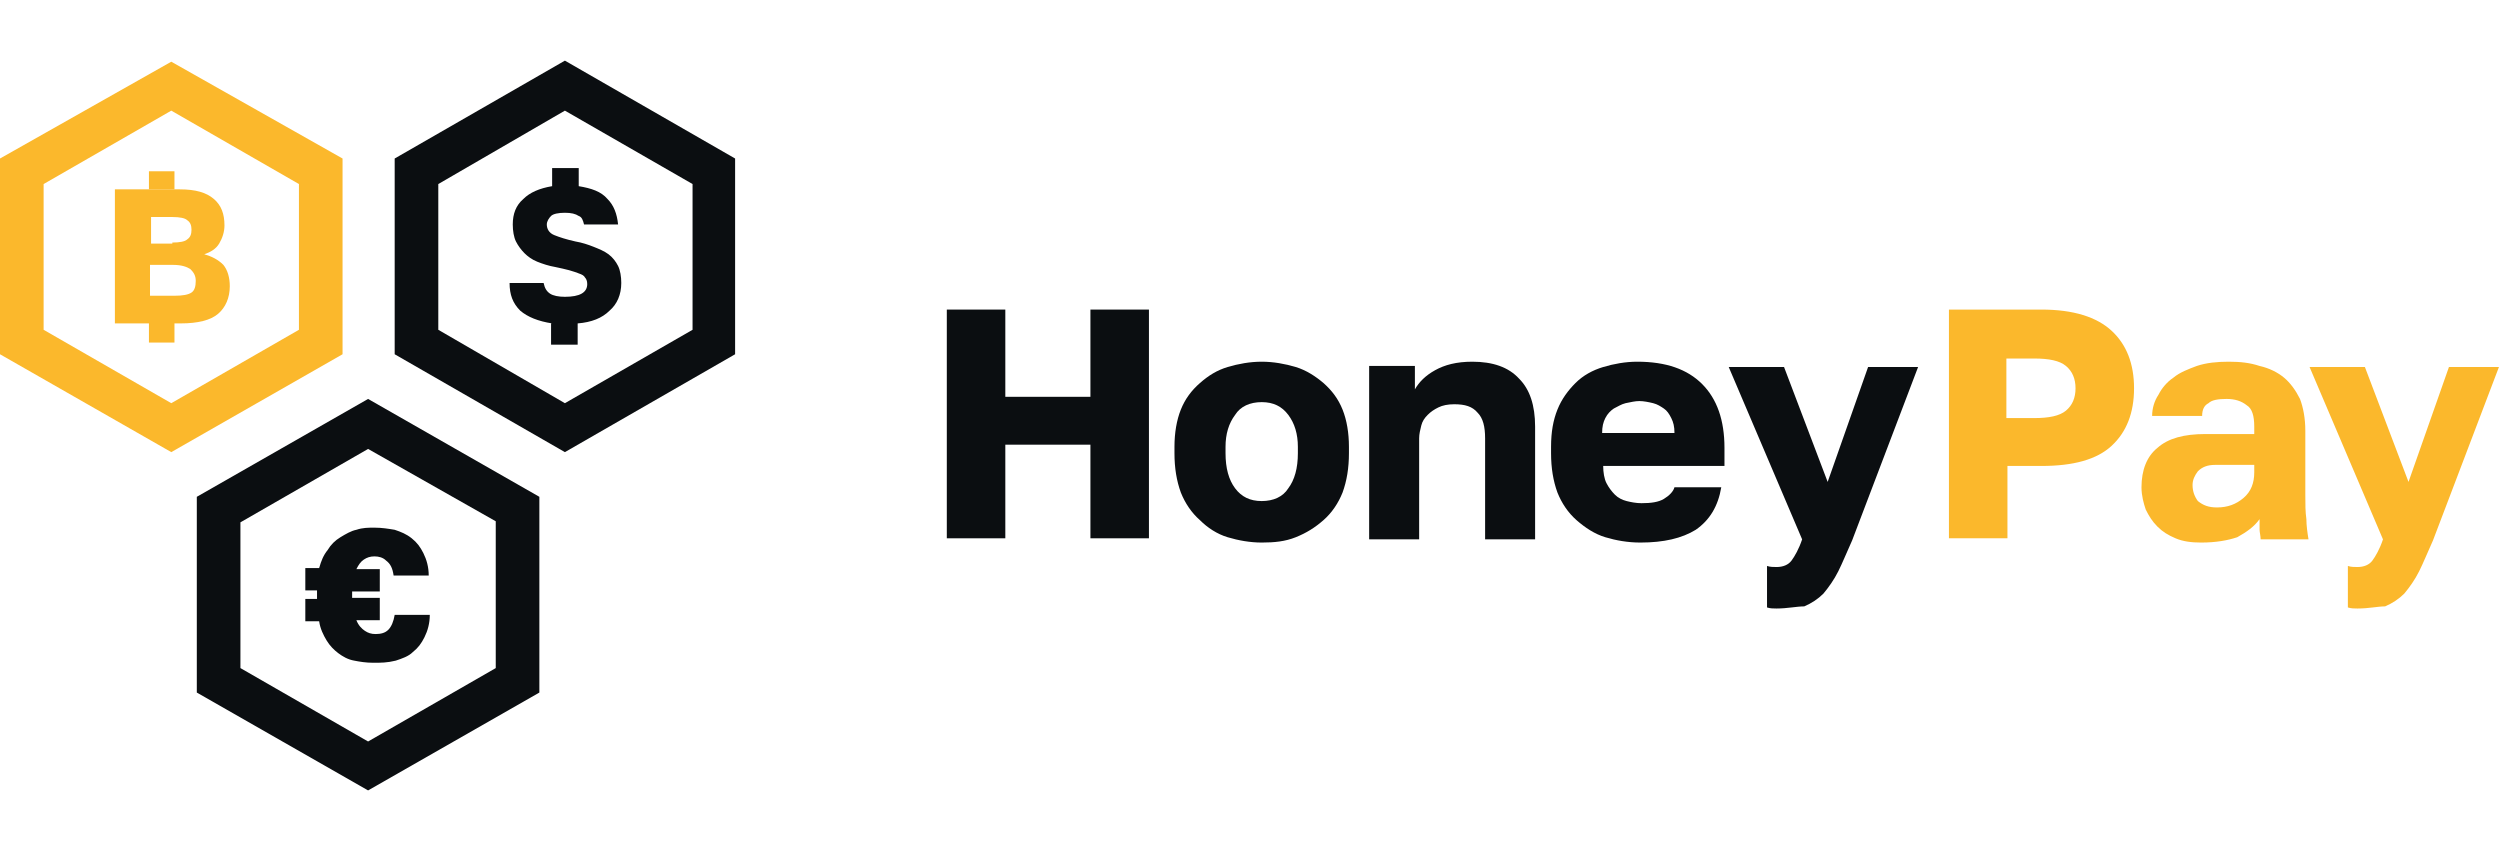
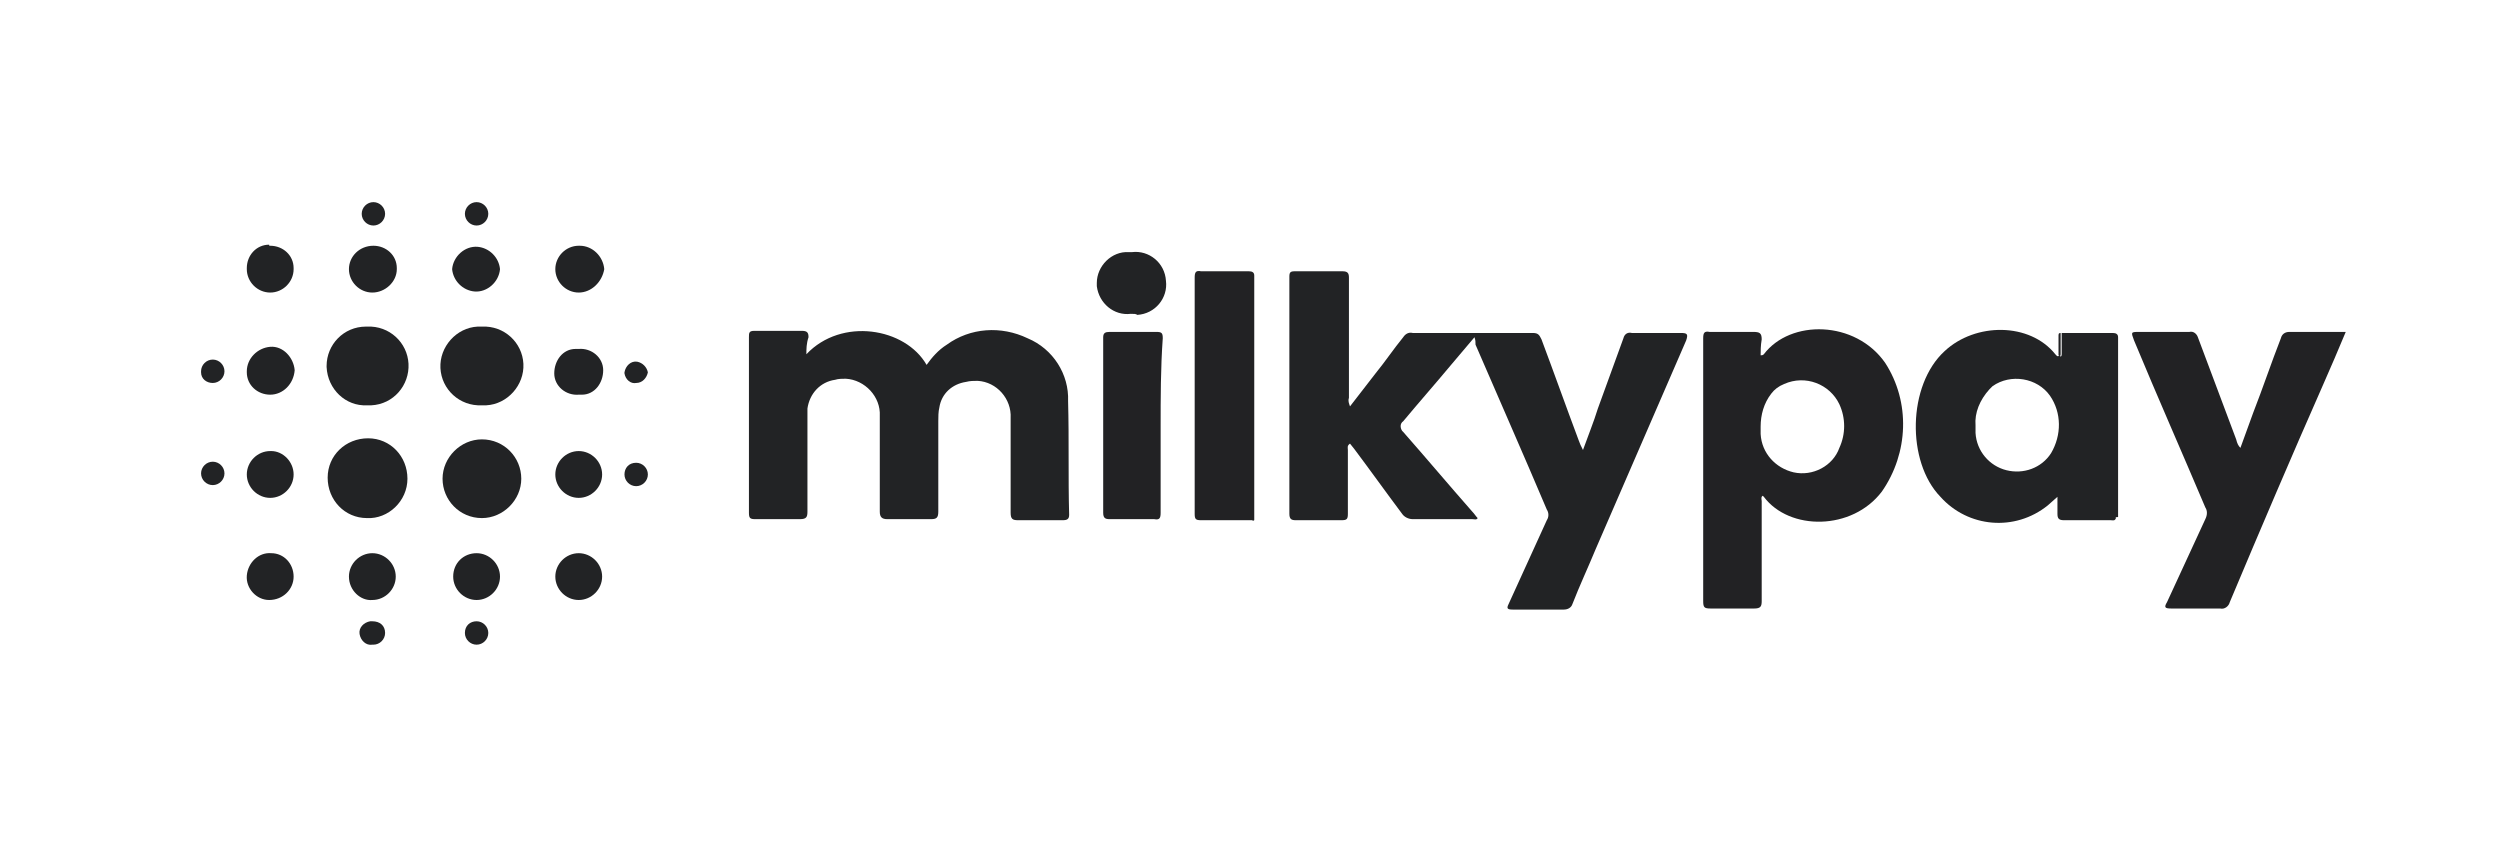
- <svg xmlns="http://www.w3.org/2000/svg" id="Layer_1" x="0px" y="0px" viewBox="0 0 235 80" style="enable-background:new 0 0 235 80;" xml:space="preserve">
+ <svg xmlns="http://www.w3.org/2000/svg" version="1.1" id="Layer_1" x="0px" y="0px" viewBox="0 0 235 80" style="enable-background:new 0 0 235 80;" xml:space="preserve">
  <style type="text/css">
- 	.st0{fill:#0B0E11;}
- 	.st1{fill:#FBB82C;}
- 	.st2{fill-rule:evenodd;clip-rule:evenodd;fill:#0B0E11;}
- 	.st3{fill-rule:evenodd;clip-rule:evenodd;fill:#FBB82C;}
+ 	.st0{fill:#222325;}
+ 	.st1{fill:#222224;}
</style>
-   <g>
-     <path class="st0" d="M89,29.1h5.5v8.2h8v-8.2h5.5v21.5h-5.5v-8.8h-8v8.8H89V29.1z" />
-     <path class="st0" d="M118.6,51c-1.1,0-2.2-0.2-3.2-0.5c-1-0.3-1.9-0.9-2.6-1.6c-0.8-0.7-1.4-1.6-1.8-2.6c-0.4-1.1-0.6-2.3-0.6-3.7   V42c0-1.3,0.2-2.5,0.6-3.5c0.4-1,1-1.8,1.8-2.5c0.8-0.7,1.6-1.2,2.6-1.5s2.1-0.5,3.2-0.5c1.1,0,2.2,0.2,3.2,0.5s1.9,0.9,2.6,1.5   c0.8,0.7,1.4,1.5,1.8,2.5c0.4,1,0.6,2.2,0.6,3.5v0.6c0,1.4-0.2,2.6-0.6,3.7c-0.4,1-1,1.9-1.8,2.6c-0.8,0.7-1.6,1.2-2.6,1.6   S119.8,51,118.6,51z M118.6,47.1c1.1,0,2-0.4,2.5-1.2c0.6-0.8,0.9-1.9,0.9-3.3V42c0-1.2-0.3-2.2-0.9-3c-0.6-0.8-1.4-1.2-2.5-1.2   c-1.1,0-2,0.4-2.5,1.2c-0.6,0.8-0.9,1.8-0.9,3v0.6c0,1.4,0.3,2.5,0.9,3.3C116.7,46.7,117.5,47.1,118.6,47.1z" />
-     <path class="st0" d="M128.6,34.4h4.4v2.2c0.4-0.7,1-1.3,1.9-1.8c0.9-0.5,2-0.8,3.5-0.8c1.9,0,3.4,0.5,4.4,1.6c1,1,1.5,2.5,1.5,4.5   v10.6h-4.7v-9.5c0-1.1-0.2-1.9-0.7-2.4c-0.5-0.6-1.2-0.8-2.2-0.8c-0.6,0-1.1,0.1-1.5,0.3c-0.4,0.2-0.7,0.4-1,0.7   c-0.3,0.3-0.5,0.6-0.6,1c-0.1,0.4-0.2,0.8-0.2,1.2v9.5h-4.7V34.4z" />
-     <path class="st0" d="M154.2,51c-1.2,0-2.3-0.2-3.3-0.5c-1-0.3-1.9-0.9-2.7-1.6c-0.8-0.7-1.4-1.6-1.8-2.6c-0.4-1.1-0.6-2.3-0.6-3.7   V42c0-1.4,0.2-2.5,0.6-3.5c0.4-1,1-1.8,1.7-2.5c0.7-0.7,1.6-1.2,2.6-1.5c1-0.3,2.1-0.5,3.2-0.5c2.7,0,4.7,0.7,6.1,2.1   c1.4,1.4,2.1,3.4,2.1,6v1.7h-11.4c0,0.6,0.1,1.2,0.3,1.6c0.2,0.4,0.5,0.8,0.8,1.1c0.3,0.3,0.7,0.5,1.1,0.6c0.4,0.1,0.9,0.2,1.4,0.2   c0.9,0,1.6-0.1,2.1-0.4c0.5-0.3,0.9-0.7,1-1.1h4.4c-0.3,1.8-1.1,3.1-2.4,4C158.1,50.6,156.4,51,154.2,51z M154.1,37.7   c-0.4,0-0.8,0.1-1.3,0.2c-0.4,0.1-0.7,0.3-1.1,0.5c-0.3,0.2-0.6,0.5-0.8,0.9c-0.2,0.4-0.3,0.8-0.3,1.4h6.8c0-0.6-0.1-1-0.3-1.4   c-0.2-0.4-0.4-0.7-0.7-0.9c-0.3-0.2-0.6-0.4-1-0.5C155,37.8,154.5,37.7,154.1,37.7z" />
-     <path class="st0" d="M167,57.2c-0.3,0-0.6,0-0.9-0.1v-3.9c0.3,0.1,0.6,0.1,0.9,0.1c0.6,0,1.1-0.2,1.4-0.6c0.3-0.4,0.7-1.1,1-2   l-6.9-16.2h5.2l4.1,10.8l3.8-10.8h4.7l-6.2,16.3c-0.5,1.1-0.9,2.1-1.3,2.9c-0.4,0.8-0.9,1.5-1.4,2.1c-0.5,0.5-1.1,0.9-1.8,1.2   C168.9,57,168,57.2,167,57.2z" />
-     <path class="st1" d="M183.1,29.1h8.8c3,0,5.2,0.7,6.6,2c1.4,1.3,2.1,3.1,2.1,5.4c0,2.3-0.7,4.1-2.1,5.4c-1.4,1.3-3.6,1.9-6.6,1.9   h-3.2v6.8h-5.5V29.1z M191.2,39.3c1.4,0,2.4-0.2,3-0.7c0.6-0.5,0.9-1.2,0.9-2.1c0-0.9-0.3-1.6-0.9-2.1c-0.6-0.5-1.6-0.7-3-0.7h-2.6   v5.6H191.2z" />
-     <path class="st1" d="M206.9,51c-0.9,0-1.7-0.1-2.4-0.4c-0.7-0.3-1.2-0.6-1.7-1.1c-0.5-0.5-0.8-1-1.1-1.6c-0.2-0.6-0.4-1.3-0.4-2.1   c0-1.6,0.5-2.9,1.5-3.7c1-0.9,2.5-1.3,4.5-1.3h4.6v-0.7c0-1-0.2-1.7-0.7-2c-0.5-0.4-1.1-0.6-1.9-0.6c-0.8,0-1.4,0.1-1.7,0.4   c-0.4,0.2-0.6,0.6-0.6,1.2h-4.7c0-0.7,0.2-1.4,0.6-2c0.3-0.6,0.8-1.2,1.4-1.6c0.6-0.5,1.4-0.8,2.2-1.1c0.9-0.3,1.9-0.4,3-0.4   c1.1,0,2,0.1,2.9,0.4c0.9,0.2,1.7,0.6,2.3,1.1c0.6,0.5,1.1,1.2,1.5,2c0.3,0.8,0.5,1.8,0.5,3v6c0,0.9,0,1.6,0.1,2.3   c0,0.6,0.1,1.3,0.2,1.9h-4.5c0-0.3-0.1-0.7-0.1-0.9c0-0.3,0-0.6,0-1c-0.5,0.7-1.2,1.2-2.1,1.7C209.4,50.8,208.3,51,206.9,51z    M208.4,47.7c1,0,1.8-0.3,2.5-0.9c0.7-0.6,1-1.4,1-2.4v-0.7h-3.7c-0.7,0-1.2,0.2-1.6,0.6c-0.3,0.4-0.5,0.8-0.5,1.3   c0,0.6,0.2,1.1,0.5,1.5C207.1,47.5,207.6,47.7,208.4,47.7z" />
-     <path class="st1" d="M221.6,57.2c-0.3,0-0.6,0-0.9-0.1v-3.9c0.3,0.1,0.6,0.1,0.9,0.1c0.6,0,1.1-0.2,1.4-0.6c0.3-0.4,0.7-1.1,1-2   l-6.9-16.2h5.2l4.1,10.8l3.8-10.8h4.7l-6.2,16.3c-0.5,1.1-0.9,2.1-1.3,2.9c-0.4,0.8-0.9,1.5-1.4,2.1c-0.5,0.5-1.1,0.9-1.8,1.2   C223.5,57,222.7,57.2,221.6,57.2z" />
-     <path class="st2" d="M53.1,10.4l-11.9,6.9V31l11.9,6.9L65.1,31V17.3L53.1,10.4z M69.1,14.9l-16-9.2l-16,9.2v18.4l16,9.2l16-9.2   V14.9z" />
-     <path class="st0" d="M51.9,30.4c-1.3-0.2-2.3-0.6-3-1.2c-0.7-0.7-1-1.5-1-2.6h3.2c0.1,0.5,0.3,0.8,0.6,1c0.3,0.2,0.8,0.3,1.4,0.3   c1.4,0,2.1-0.4,2.1-1.2c0-0.3-0.1-0.5-0.2-0.6c-0.1-0.2-0.3-0.3-0.6-0.4c-0.2-0.1-0.6-0.2-0.9-0.3c-0.4-0.1-0.8-0.2-1.3-0.3   c-0.6-0.1-1.2-0.3-1.7-0.5c-0.5-0.2-0.9-0.5-1.2-0.8c-0.3-0.3-0.6-0.7-0.8-1.1c-0.2-0.4-0.3-1-0.3-1.6c0-1,0.3-1.8,1-2.4   c0.6-0.6,1.5-1,2.7-1.2v-1.7h2.5v1.7c1.2,0.2,2.1,0.5,2.7,1.2c0.6,0.6,0.9,1.4,1,2.4h-3.2c-0.1-0.4-0.2-0.7-0.5-0.8   c-0.3-0.2-0.7-0.3-1.3-0.3c-0.6,0-1.1,0.1-1.3,0.3c-0.2,0.2-0.4,0.5-0.4,0.8c0,0.4,0.2,0.8,0.7,1c0.5,0.2,1.1,0.4,2,0.6   c0.6,0.1,1.2,0.3,1.7,0.5c0.5,0.2,1,0.4,1.4,0.7c0.4,0.3,0.7,0.7,0.9,1.1c0.2,0.4,0.3,1,0.3,1.6c0,1.1-0.4,2-1.1,2.6   c-0.7,0.7-1.7,1.1-3,1.2v2h-2.5V30.4z" />
-     <path class="st2" d="M34.6,42.2l-12,6.9v13.7l12,6.9l12-6.9V49L34.6,42.2z M50.7,46.7l-16.1-9.2l-16.1,9.2v18.4l16.1,9.2l16.1-9.2   V46.7z" />
-     <path class="st0" d="M35.1,62.3c-0.7,0-1.3-0.1-1.8-0.2c-0.6-0.1-1.1-0.4-1.5-0.7c-0.4-0.3-0.8-0.7-1.1-1.2   c-0.3-0.5-0.6-1.1-0.7-1.8h-1.3v-2.1h1.1V56v-0.3v-0.2h-1.1v-2.1h1.3c0.2-0.7,0.4-1.2,0.8-1.7c0.3-0.5,0.7-0.9,1.2-1.2   c0.5-0.3,1-0.6,1.5-0.7c0.6-0.2,1.1-0.2,1.7-0.2c0.7,0,1.3,0.1,1.9,0.2c0.6,0.2,1.1,0.4,1.6,0.8s0.8,0.8,1.1,1.4   c0.3,0.6,0.5,1.3,0.5,2.1h-3.3c-0.1-0.7-0.3-1.1-0.7-1.4c-0.3-0.3-0.7-0.4-1.1-0.4c-0.4,0-0.7,0.1-1,0.3c-0.3,0.2-0.5,0.5-0.7,0.9   h2.2v2.1h-2.6v0.2V56v0.2h2.6v2.1h-2.2c0.2,0.5,0.5,0.8,0.8,1c0.3,0.2,0.6,0.3,1,0.3c0.5,0,0.9-0.1,1.2-0.4   c0.3-0.3,0.5-0.8,0.6-1.4h3.3c0,0.8-0.2,1.5-0.5,2.1s-0.6,1-1.1,1.4c-0.4,0.4-1,0.6-1.6,0.8C36.4,62.3,35.8,62.3,35.1,62.3z" />
-     <path class="st3" d="M16.1,10.4l-12,6.9V31l12,6.9l12-6.9V17.3L16.1,10.4z M32.2,14.9L16.1,5.8L0,14.9v18.4l16.1,9.2l16.1-9.2V14.9   z" />
-     <path class="st1" d="M10.9,17.8h6c1.5,0,2.5,0.3,3.2,0.9c0.7,0.6,1,1.4,1,2.5c0,0.6-0.2,1.2-0.5,1.7c-0.3,0.5-0.8,0.8-1.4,1   c0.7,0.2,1.3,0.5,1.8,1c0.4,0.5,0.6,1.2,0.6,2c0,1.1-0.4,2-1.1,2.6c-0.7,0.6-1.9,0.9-3.5,0.9h-6.2V17.8z M16.4,27.8   c0.8,0,1.3-0.1,1.6-0.3c0.3-0.2,0.4-0.6,0.4-1.1c0-0.5-0.2-0.8-0.5-1.1c-0.3-0.2-0.8-0.4-1.6-0.4h-2.2v2.9H16.4z M16.2,22.8   c0.7,0,1.2-0.1,1.4-0.3c0.3-0.2,0.4-0.5,0.4-0.9c0-0.4-0.1-0.7-0.4-0.9c-0.2-0.2-0.7-0.3-1.4-0.3h-2v2.5H16.2z" />
-     <path class="st1" d="M14,16.1h2.4v1.7H14V16.1z" />
-     <path class="st1" d="M14,30.3h2.4v1.9H14V30.3z" />
-   </g>
+   <path class="st0" d="M138.6,31.7l-2.2,2.6c-1.5,1.8-3,3.5-4.5,5.3c-0.3,0.2-0.3,0.6-0.1,0.9c0,0,0.1,0.1,0.1,0.1  c2.2,2.5,4.3,5,6.5,7.5c0.2,0.2,0.3,0.4,0.5,0.6c-0.1,0.2-0.3,0.1-0.5,0.1c-1.9,0-3.7,0-5.6,0c-0.4,0-0.8-0.2-1-0.5  c-1.5-2-3-4.1-4.5-6.1l-0.4-0.5c-0.3,0.2-0.2,0.4-0.2,0.6c0,2,0,4,0,6c0,0.5-0.1,0.6-0.6,0.6c-1.4,0-2.9,0-4.3,0  c-0.4,0-0.6-0.1-0.6-0.6c0-7.4,0-14.9,0-22.3c0-0.4,0.1-0.5,0.5-0.5c1.5,0,2.9,0,4.5,0c0.5,0,0.6,0.2,0.6,0.6c0,3.8,0,7.5,0,11.3  c-0.1,0.3,0,0.5,0.1,0.8l2.4-3.1c0.9-1.1,1.7-2.3,2.6-3.4c0.2-0.3,0.5-0.5,0.9-0.4c3.8,0,7.6,0,11.3,0c0.5,0,0.6,0.2,0.8,0.6  c1.2,3.2,2.3,6.3,3.5,9.5c0.1,0.3,0.2,0.5,0.4,0.9c0.5-1.4,1-2.6,1.4-3.9c0.8-2.2,1.6-4.4,2.4-6.6c0.1-0.4,0.4-0.6,0.8-0.5  c1.5,0,3.1,0,4.6,0c0.6,0,0.7,0.1,0.5,0.7c-2.8,6.5-5.7,13.1-8.5,19.6c-0.7,1.7-1.5,3.4-2.2,5.2c-0.1,0.3-0.4,0.5-0.8,0.5  c-1.6,0-3.2,0-4.8,0c-0.5,0-0.6-0.1-0.4-0.5c1.2-2.6,2.4-5.3,3.6-7.9c0.2-0.3,0.2-0.7,0-1c-2.2-5.2-4.5-10.4-6.7-15.5  C138.7,32.1,138.7,32,138.6,31.7z" />
+   <path class="st0" d="M75.8,33.3c3.3-3.5,9.3-2.5,11.3,1c0.5-0.7,1.1-1.4,1.9-1.9c2.2-1.6,5.1-1.8,7.6-0.6c2.4,1,3.9,3.4,3.8,5.9  c0.1,3.6,0,7.1,0.1,10.7c0,0.4-0.2,0.5-0.6,0.5c-1.4,0-2.8,0-4.2,0c-0.5,0-0.7-0.1-0.7-0.7c0-3,0-6,0-8.9c0.1-1.8-1.3-3.4-3.1-3.5  c-0.4,0-0.7,0-1.1,0.1c-1.3,0.2-2.3,1.1-2.5,2.4c-0.1,0.4-0.1,0.9-0.1,1.3c0,2.9,0,5.7,0,8.5c0,0.6-0.2,0.7-0.7,0.7  c-1.4,0-2.7,0-4.1,0c-0.5,0-0.7-0.2-0.7-0.7c0-3,0-6,0-9c0.1-1.8-1.4-3.4-3.2-3.5c-0.3,0-0.7,0-1,0.1c-1.4,0.2-2.4,1.3-2.6,2.7  c0,0.4,0,0.9,0,1.3c0,2.8,0,5.6,0,8.4c0,0.5-0.1,0.7-0.7,0.7c-1.4,0-2.8,0-4.2,0c-0.5,0-0.6-0.1-0.6-0.6c0-5.5,0-11,0-16.5  c0-0.4,0-0.6,0.5-0.6c1.5,0,3,0,4.5,0c0.5,0,0.6,0.2,0.6,0.6C75.8,32.3,75.8,32.8,75.8,33.3z" />
+   <path class="st1" d="M165.5,33.4c0.1,0,0.2,0,0.3-0.1c2.5-3.3,8.6-3.2,11.4,0.8c2.4,3.7,2.2,8.5-0.3,12.1c-2.8,3.7-8.7,3.7-11.1,0.5  c0,0-0.1-0.1-0.1-0.1c-0.2,0.1-0.1,0.4-0.1,0.5c0,3.1,0,6.2,0,9.4c0,0.5-0.1,0.7-0.7,0.7c-1.4,0-2.8,0-4.1,0c-0.6,0-0.7-0.1-0.7-0.7  c0-4.5,0-8.9,0-13.4c0-3.8,0-7.5,0-11.3c0-0.5,0.1-0.7,0.6-0.6c1.4,0,2.8,0,4.1,0c0.6,0,0.8,0.1,0.8,0.7  C165.5,32.5,165.5,33,165.5,33.4z M165.5,40.1c0,0.2,0,0.4,0,0.7c0.1,1.8,1.4,3.2,3.1,3.6c1.8,0.4,3.7-0.6,4.3-2.3  c0.6-1.3,0.6-2.8,0-4.1c-0.9-1.9-3.2-2.8-5.2-1.9c-0.5,0.2-0.9,0.5-1.2,0.9C165.8,37.9,165.5,39,165.5,40.1L165.5,40.1z" />
+   <path class="st0" d="M198.9,48.7c-0.1,0.3-0.3,0.2-0.5,0.2c-1.5,0-2.9,0-4.4,0c-0.5,0-0.6-0.2-0.6-0.6s0-1.1,0-1.6l-0.9,0.8  c-3.1,2.5-7.5,2.1-10.1-0.8c-3.2-3.3-3.1-10.5,0.4-13.7c2.9-2.7,8-2.7,10.4,0.3c0.1,0.1,0.2,0.3,0.4,0.1c0.1,0.2,0.2,0.1,0.2-0.1v-2  c1.6,0,3.2,0,4.8,0c0.3,0,0.5,0.1,0.5,0.4c0,5.6,0,11.2,0,16.8c0,0,0,0,0,0.1C198.8,48.6,198.8,48.7,198.9,48.7z M185.7,40  c0,0.2,0,0.5,0,0.7c0.1,1.7,1.3,3.1,2.9,3.5c1.6,0.4,3.3-0.2,4.2-1.6c1-1.7,1-3.8-0.1-5.4c-1.2-1.7-3.7-2.1-5.4-0.9  c-0.1,0.1-0.2,0.2-0.3,0.3C186.1,37.6,185.6,38.8,185.7,40z" />
+   <path class="st1" d="M210.6,42.1l1.2-3.3c0.9-2.3,1.7-4.7,2.6-7c0.1-0.4,0.4-0.6,0.8-0.6c1.7,0,3.5,0,5.3,0  c-0.7,1.7-1.4,3.3-2.1,4.9c-3,6.8-5.9,13.6-8.8,20.5c-0.1,0.4-0.5,0.7-0.9,0.6c-1.5,0-3,0-4.6,0c-0.6,0-0.7-0.1-0.4-0.6  c1.2-2.6,2.4-5.2,3.6-7.8c0.2-0.4,0.2-0.8,0-1.1c-2.2-5.2-4.5-10.4-6.7-15.7c-0.3-0.8-0.3-0.8,0.5-0.8c1.6,0,3.1,0,4.7,0  c0.4-0.1,0.7,0.2,0.8,0.5c1.2,3.2,2.4,6.4,3.6,9.6C210.3,41.7,210.4,41.9,210.6,42.1z" />
+   <path class="st1" d="M117.7,48.9c-1.6,0-3.2,0-4.8,0c-0.5,0-0.6-0.1-0.6-0.6c0-4.1,0-8.3,0-12.4c0-3.3,0-6.6,0-9.8  c0-0.5,0.1-0.7,0.6-0.6c1.5,0,3,0,4.5,0c0.3,0,0.5,0.1,0.5,0.4c0,7.6,0,15.2,0,22.9c0,0,0,0,0,0.1L117.7,48.9z" />
+   <path class="st1" d="M109.1,40.1c0,2.7,0,5.4,0,8.1c0,0.5-0.1,0.7-0.6,0.6c-1.4,0-2.8,0-4.2,0c-0.4,0-0.6-0.1-0.6-0.6  c0-5.5,0-11,0-16.5c0-0.4,0.2-0.5,0.6-0.5c1.4,0,2.9,0,4.4,0c0.5,0,0.6,0.1,0.6,0.6C109.1,34.6,109.1,37.4,109.1,40.1z" />
+   <path class="st0" d="M45.3,48.7c-2.1,0-3.7-1.7-3.7-3.7s1.7-3.7,3.7-3.7l0,0c2.1,0,3.7,1.7,3.7,3.7S47.3,48.7,45.3,48.7z" />
+   <path class="st0" d="M30.7,34.4c0-2,1.6-3.7,3.7-3.7c0,0,0.1,0,0.1,0c2.1-0.1,3.8,1.5,3.9,3.5S37,38,34.9,38.1c-0.1,0-0.3,0-0.4,0  c-2,0.1-3.7-1.5-3.8-3.6C30.7,34.5,30.7,34.5,30.7,34.4z" />
+   <path class="st0" d="M34.5,48.7c-2.1,0-3.7-1.7-3.7-3.8s1.7-3.7,3.8-3.7l0,0c2.1,0,3.7,1.7,3.7,3.8S36.5,48.8,34.5,48.7z" />
+   <path class="st0" d="M45.3,30.7c2.1-0.1,3.8,1.5,3.9,3.5s-1.5,3.8-3.5,3.9c-0.1,0-0.3,0-0.4,0c-2.1,0.1-3.8-1.5-3.9-3.5  s1.5-3.8,3.5-3.9C45,30.7,45.2,30.7,45.3,30.7z" />
+   <path class="st0" d="M106.3,29.5c-1.6,0.2-3-1-3.2-2.6c0-0.1,0-0.2,0-0.3c0-1.6,1.4-3,3-2.9c0.1,0,0.2,0,0.3,0  c1.6-0.2,3.1,1,3.2,2.7c0.2,1.6-1,3.1-2.7,3.2C106.8,29.5,106.6,29.5,106.3,29.5L106.3,29.5z" />
+   <path class="st0" d="M54.4,27.5c-1.2,0-2.2-1-2.2-2.2c0,0,0,0,0,0c0-1.2,1-2.2,2.2-2.2c0,0,0,0,0.1,0c1.2,0,2.2,1,2.3,2.2  c0,0,0,0,0,0C56.6,26.5,55.6,27.5,54.4,27.5z" />
+   <path class="st0" d="M54.4,46.8c-1.2,0-2.2-1-2.2-2.2c0-1.2,1-2.2,2.2-2.2c0,0,0,0,0,0c1.2,0,2.2,1,2.2,2.2  C56.6,45.8,55.6,46.8,54.4,46.8C54.4,46.8,54.4,46.8,54.4,46.8z" />
+   <path class="st0" d="M54.4,52c1.2,0,2.2,1,2.2,2.2c0,1.2-1,2.2-2.2,2.2s-2.2-1-2.2-2.2C52.2,53,53.2,52,54.4,52z" />
+   <path class="st0" d="M54.4,37.1c-1.2,0.1-2.3-0.8-2.3-2s0.8-2.3,2-2.3c0.1,0,0.2,0,0.3,0c1.2-0.1,2.3,0.8,2.3,2s-0.8,2.3-2,2.3  C54.6,37.1,54.5,37.1,54.4,37.1z" />
+   <path class="st0" d="M32.8,54.2c0-1.2,1-2.2,2.2-2.2c1.2,0,2.2,1,2.2,2.2c0,1.2-1,2.2-2.2,2.2h0C33.9,56.5,32.8,55.5,32.8,54.2  C32.8,54.3,32.8,54.2,32.8,54.2z" />
+   <path class="st0" d="M47,25.3c-0.1,1.2-1.2,2.2-2.4,2.1c-1.1-0.1-2-1-2.1-2.1c0.1-1.2,1.2-2.2,2.4-2.1C46,23.3,46.9,24.2,47,25.3z" />
+   <path class="st0" d="M35.1,23.1c1.2,0,2.2,0.9,2.2,2.1c0,0,0,0,0,0.1c0,1.2-1.1,2.2-2.3,2.2c-1.2,0-2.2-1-2.2-2.2c0,0,0,0,0,0  C32.8,24.1,33.8,23.1,35.1,23.1C35,23.1,35.1,23.1,35.1,23.1z" />
+   <path class="st0" d="M44.8,52c1.2,0,2.2,1,2.2,2.2c0,1.2-1,2.2-2.2,2.2s-2.2-1-2.2-2.2C42.6,52.9,43.6,52,44.8,52L44.8,52z" />
+   <path class="st0" d="M25.4,23.1c1.2,0,2.2,0.9,2.2,2.1c0,0,0,0.1,0,0.1c0,1.2-1,2.2-2.2,2.2c0,0,0,0,0,0c-1.2,0-2.2-1-2.2-2.2  c0,0,0,0,0-0.1c0-1.2,0.9-2.2,2.1-2.2C25.3,23.1,25.3,23.1,25.4,23.1z" />
+   <path class="st0" d="M27.6,44.6c0,1.2-1,2.2-2.2,2.2c-1.2,0-2.2-1-2.2-2.2c0-1.2,1-2.2,2.2-2.2c0,0,0,0,0.1,0  C26.6,42.4,27.6,43.4,27.6,44.6z" />
+   <path class="st0" d="M25.4,37.1c-1.2,0-2.2-0.9-2.2-2.1c0,0,0-0.1,0-0.1c0-1.2,1-2.2,2.2-2.3s2.2,1,2.3,2.2  C27.6,36.1,26.6,37.1,25.4,37.1C25.4,37.1,25.4,37.1,25.4,37.1z" />
+   <path class="st0" d="M25.3,56.4c-1.2,0-2.2-1.1-2.1-2.3s1.1-2.2,2.3-2.1c1.2,0,2.1,1,2.1,2.2C27.6,55.4,26.6,56.4,25.3,56.4  C25.4,56.4,25.4,56.4,25.3,56.4z" />
+   <path class="st0" d="M36.2,59.5c0,0.6-0.5,1.1-1.1,1.1c0,0,0,0-0.1,0c-0.6,0.1-1.1-0.4-1.2-1c-0.1-0.6,0.4-1.1,1-1.2  c0.1,0,0.1,0,0.2,0C35.7,58.4,36.2,58.8,36.2,59.5C36.2,59.4,36.2,59.5,36.2,59.5z" />
+   <path class="st0" d="M59.8,36c-0.5,0.1-1-0.3-1.1-0.9c0,0,0-0.1,0-0.1c0.1-0.6,0.6-1.1,1.2-1c0.5,0.1,0.9,0.5,1,1  C60.8,35.5,60.4,36,59.8,36z" />
+   <path class="st0" d="M35.1,21.2c-0.6,0-1.1-0.5-1.1-1.1c0-0.6,0.5-1.1,1.1-1.1c0.6,0,1.1,0.5,1.1,1.1c0,0,0,0,0,0  C36.2,20.7,35.7,21.2,35.1,21.2z" />
+   <path class="st0" d="M20,36c-0.6,0-1.1-0.4-1.1-1c0,0,0,0,0-0.1c0-0.6,0.5-1.1,1.1-1.1c0,0,0,0,0,0c0.6,0,1.1,0.5,1.1,1.1  c0,0,0,0,0,0C21.1,35.5,20.6,36,20,36C20,36,20,36,20,36z" />
+   <path class="st0" d="M59.8,43.5c0.6,0,1.1,0.5,1.1,1.1v0c0,0.6-0.5,1.1-1.1,1.1c-0.6,0-1.1-0.5-1.1-1.1C58.7,44,59.1,43.5,59.8,43.5  C59.7,43.5,59.8,43.5,59.8,43.5z" />
+   <path class="st0" d="M44.8,58.4c0.6,0,1.1,0.5,1.1,1.1v0c0,0.6-0.5,1.1-1.1,1.1c0,0,0,0,0,0c-0.6,0-1.1-0.5-1.1-1.1  C43.7,58.8,44.2,58.4,44.8,58.4z" />
+   <path class="st0" d="M45.9,20.1c0,0.6-0.5,1.1-1.1,1.1c-0.6,0-1.1-0.5-1.1-1.1c0-0.6,0.5-1.1,1.1-1.1C45.4,19,45.9,19.5,45.9,20.1z" />
+   <path class="st0" d="M21.1,44.5c0,0.6-0.5,1.1-1.1,1.1c-0.6,0-1.1-0.5-1.1-1.1c0-0.6,0.5-1.1,1.1-1.1c0,0,0,0,0,0  C20.6,43.4,21.1,43.9,21.1,44.5z" />
+   <path class="st1" d="M193.7,31.3v2c0,0.2-0.1,0.2-0.2,0.1c0-0.6,0-1.2,0-1.8C193.5,31.4,193.5,31.3,193.7,31.3z" />
+   <path class="st1" d="M198.9,48.7c-0.1-0.1-0.1-0.1,0-0.2V48.7z" />
+   <path class="st0" d="M117.7,48.9l0.1-0.1C117.9,48.9,117.9,49,117.7,48.9z" />
</svg>
